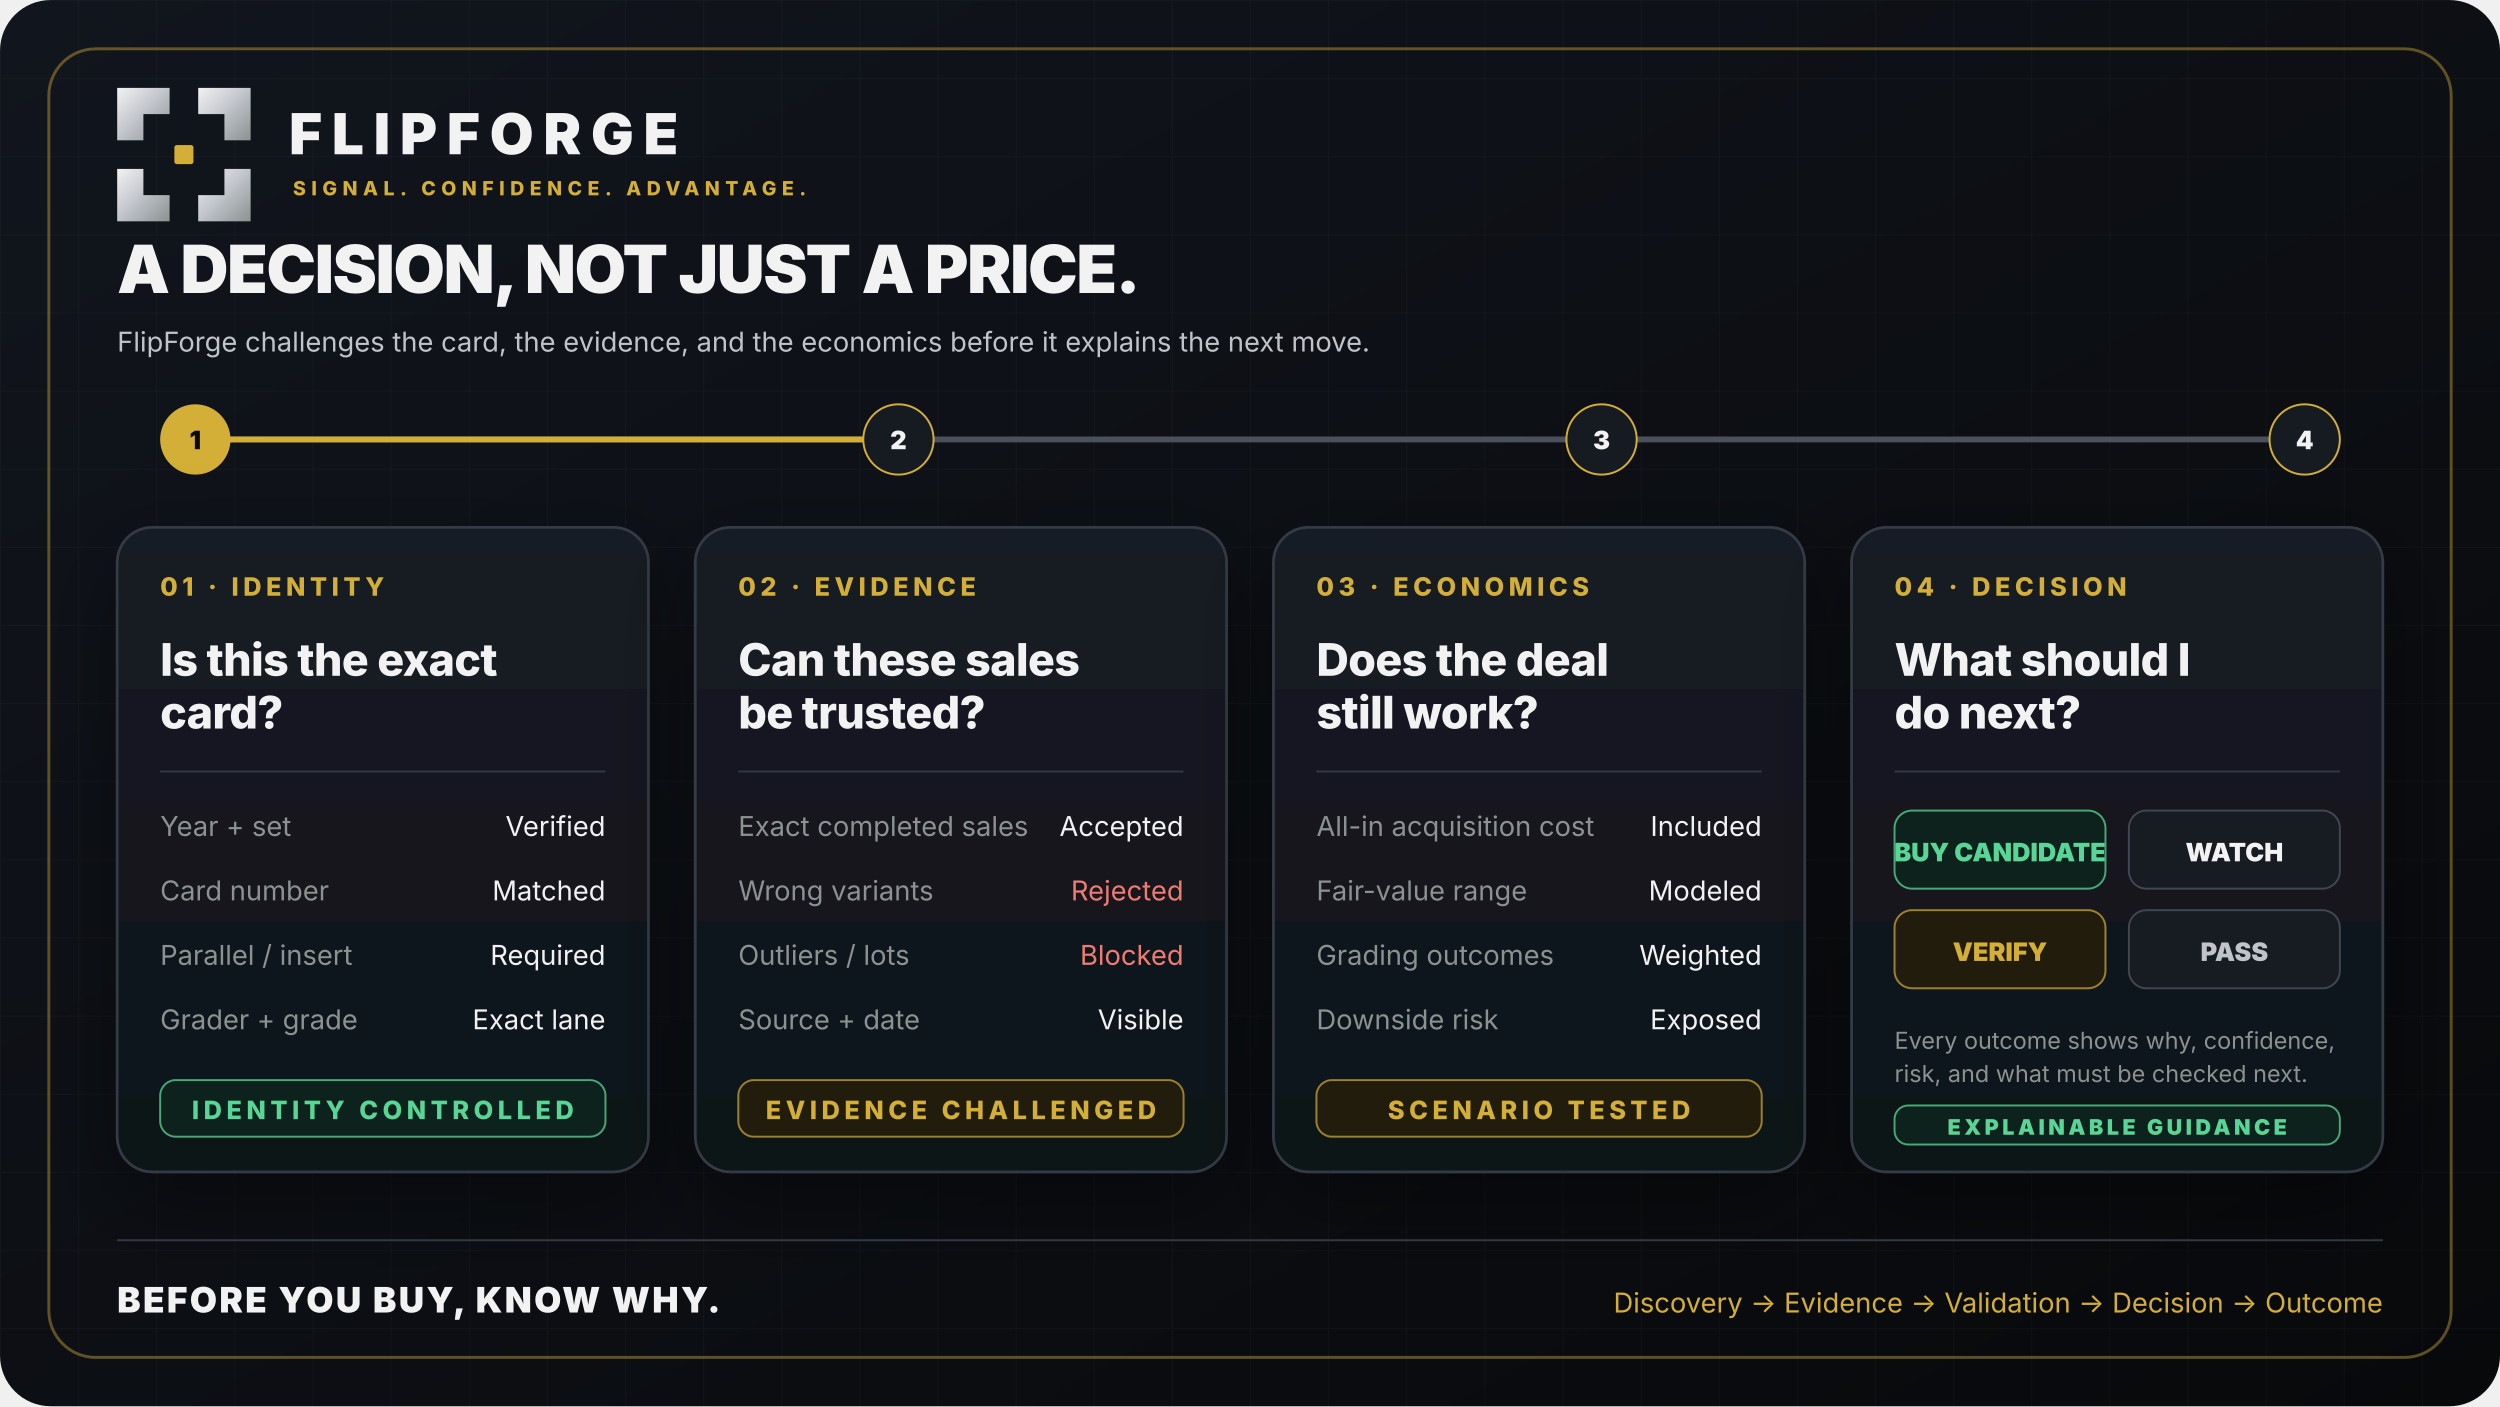
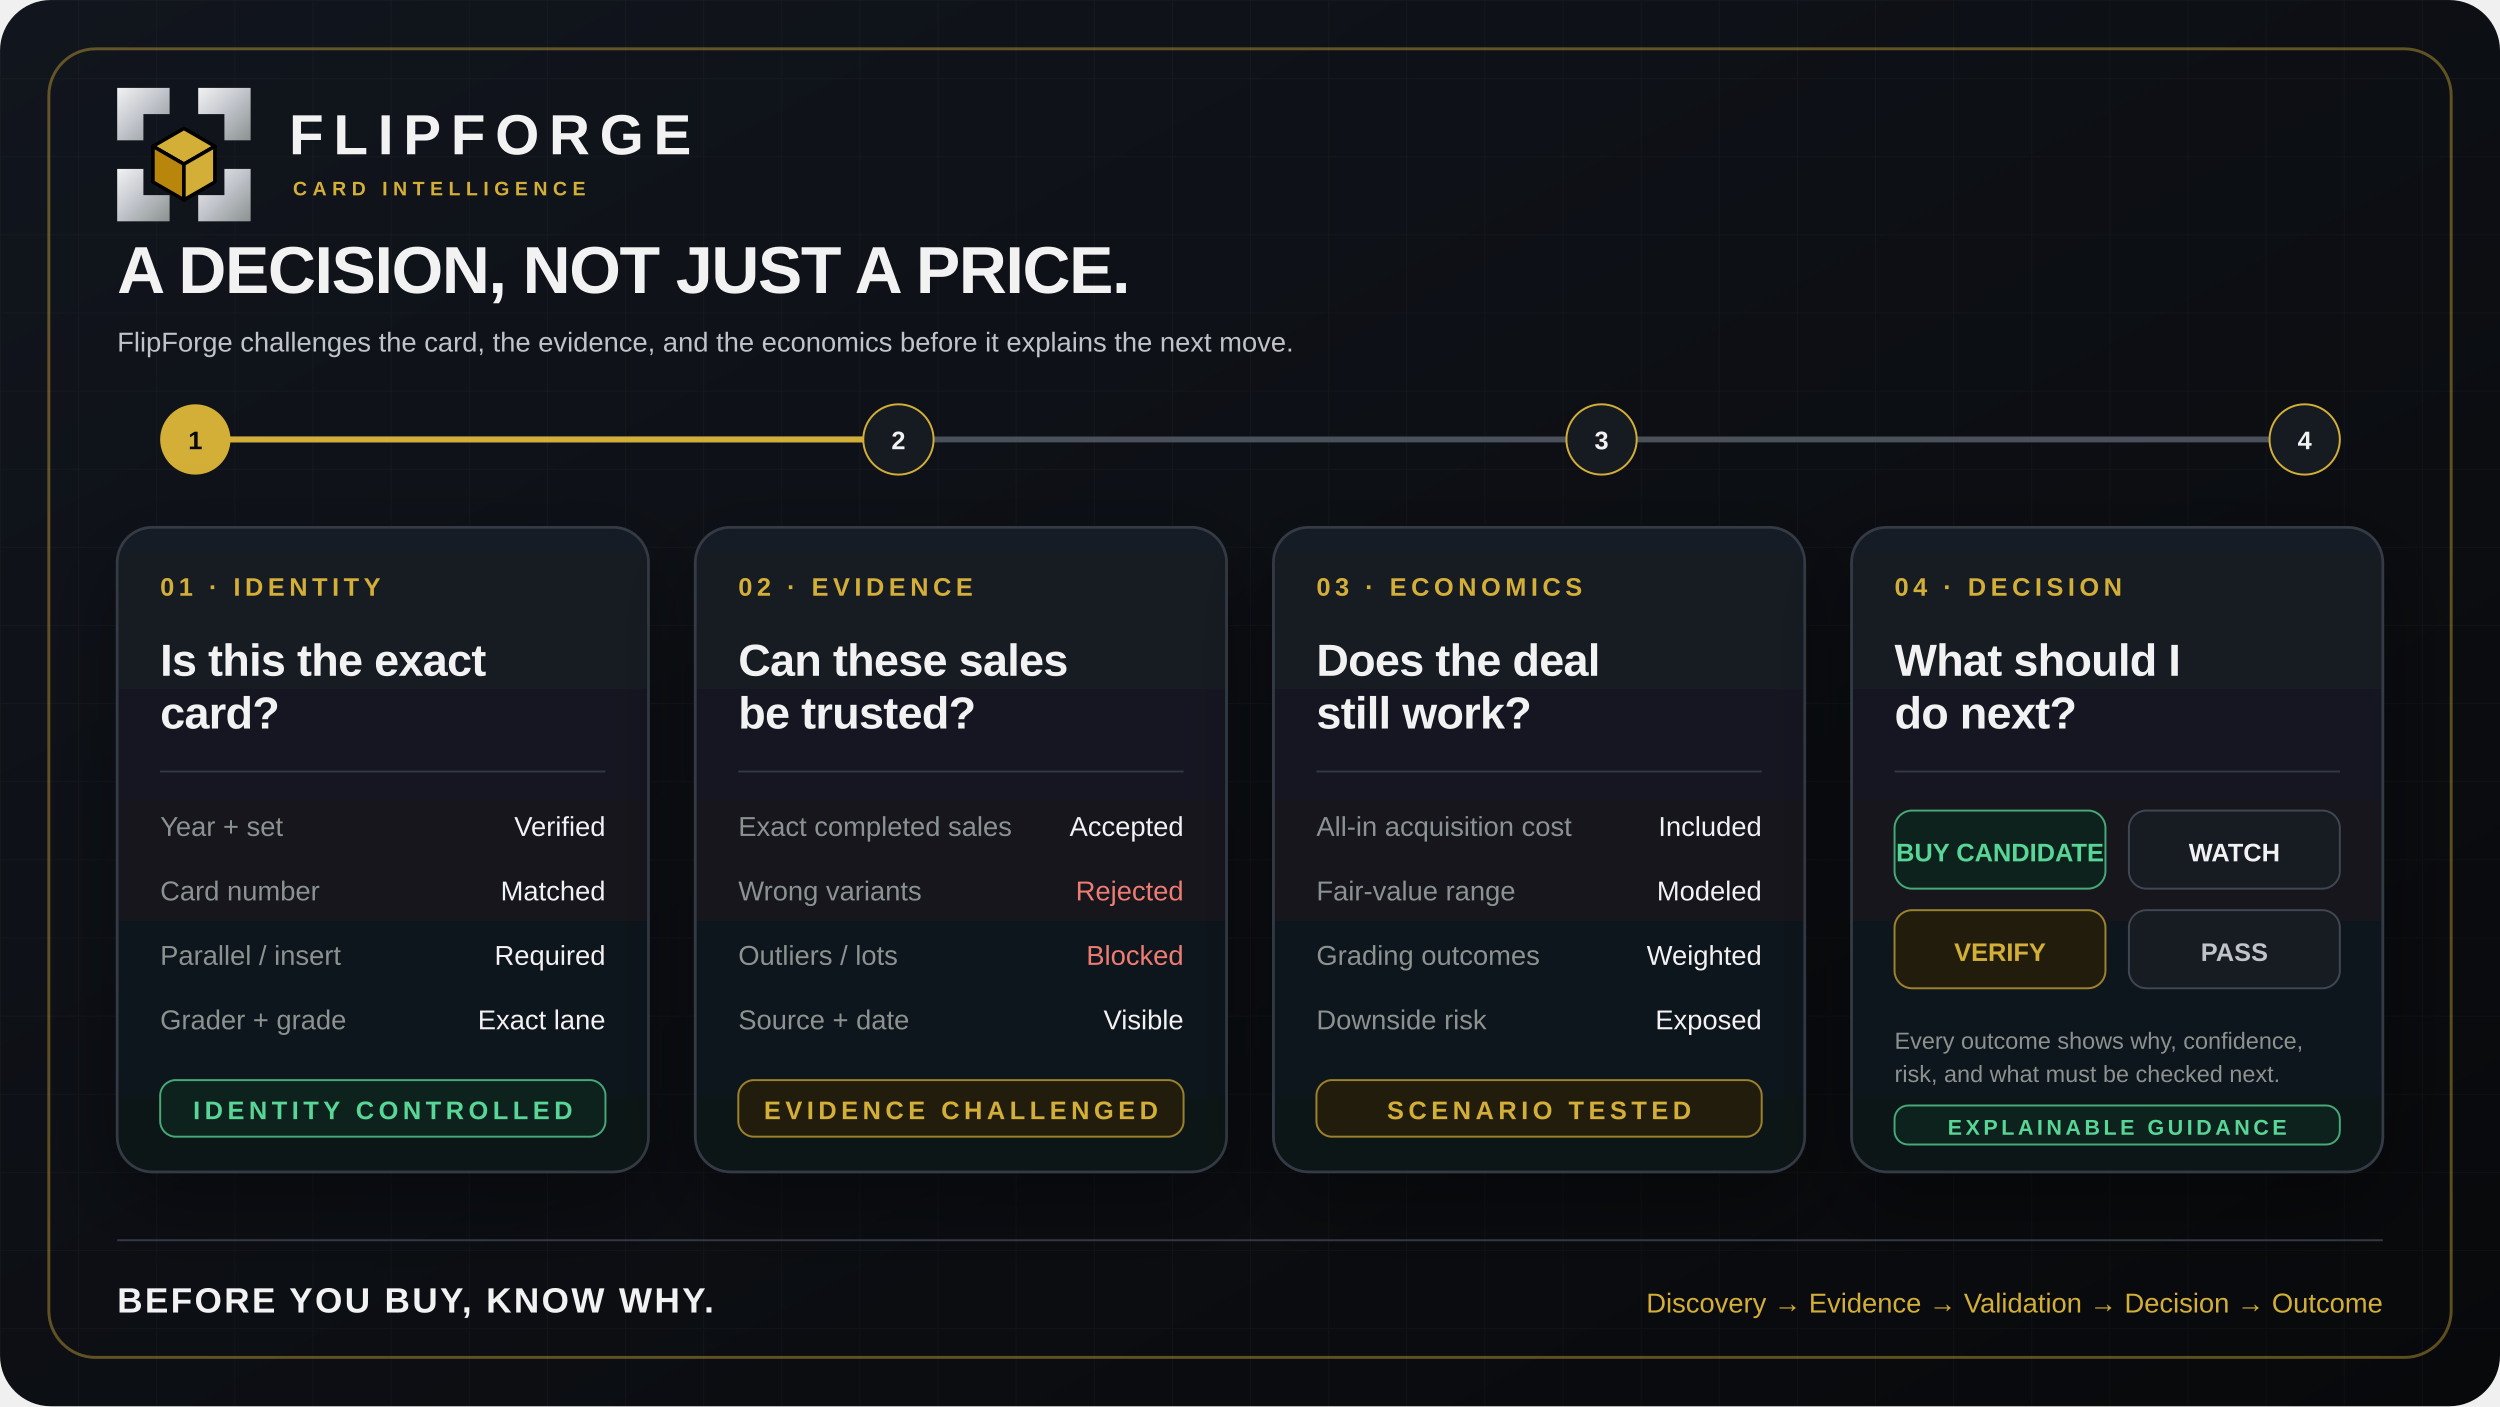
<svg xmlns="http://www.w3.org/2000/svg" width="1280" height="720" viewBox="0 0 1280 720" role="img" aria-labelledby="title desc">
  <defs>
    <linearGradient id="bg" x1="0" y1="0" x2="1" y2="1">
      <stop offset="0" stop-color="#11151d" />
      <stop offset="1" stop-color="#08090b" />
    </linearGradient>
    <linearGradient id="panel" x1="0" y1="0" x2="0" y2="1">
      <stop offset="0" stop-color="#171c25" />
      <stop offset="1" stop-color="#0e1218" />
    </linearGradient>
    <linearGradient id="silver" x1="0" y1="0" x2="1" y2="1">
      <stop offset="0" stop-color="#f2f2f2" />
      <stop offset="0.5" stop-color="#c0c3ca" />
      <stop offset="1" stop-color="#8b928f" />
    </linearGradient>
    <pattern id="grid" width="40" height="40" patternUnits="userSpaceOnUse">
      <path d="M40 0H0V40" fill="none" stroke="#ffffff" stroke-opacity=".025" />
    </pattern>
    <filter id="shadow" x="-20%" y="-20%" width="140%" height="160%">
      <feDropShadow dx="0" dy="16" stdDeviation="22" flood-color="#000" flood-opacity=".4" />
    </filter>
    <style>
-       .font{font-family:Inter,Arial,Helvetica,sans-serif}.silver{fill:#c0c3ca}.white{fill:#f2f2f2}.muted{fill:#8b928f}.gold{fill:#d4af37}.green{fill:#58d697}.label{font-size:13px;font-weight:800;letter-spacing:2.3px}.body{font-size:14px}.small{font-size:12px}.headline{font-size:34px;font-weight:900;letter-spacing:-.7px}.question{font-size:23px;font-weight:800;letter-spacing:-.35px}.wordmark{font-size:29px;font-weight:900;letter-spacing:5px}.tag{font-size:10px;font-weight:800;letter-spacing:2.8px}.panel{fill:url(#panel);stroke:#343a45;stroke-width:1.4}.rule{stroke:#333944;stroke-width:1}.flow{stroke:#4b515b;stroke-width:3}.flowGold{stroke:#d4af37;stroke-width:3}.chip{fill:#151a22;stroke:#414752}.chipGold{fill:#241f10;stroke:#d4af37;stroke-opacity:.7}.chipGreen{fill:#10241a;stroke:#58d697;stroke-opacity:.75}
+       @font-face{font-family:Geist;src:url('../fonts/geist-latin-wght-normal.woff2') format('woff2');font-weight:100 900}.font{font-family:Geist,'Geist Sans',Arial,sans-serif}.silver{fill:#c0c3ca}.white{fill:#f2f2f2}.muted{fill:#8b928f}.gold{fill:#d4af37}.green{fill:#58d697}.label{font-size:13px;font-weight:800;letter-spacing:2.3px}.body{font-size:14px}.small{font-size:12px}.headline{font-size:34px;font-weight:900;letter-spacing:-.7px}.question{font-size:23px;font-weight:800;letter-spacing:-.35px}.wordmark{font-size:29px;font-weight:900;letter-spacing:5px}.tag{font-size:10px;font-weight:800;letter-spacing:2.8px}.panel{fill:url(#panel);stroke:#343a45;stroke-width:1.4}.rule{stroke:#333944;stroke-width:1}.flow{stroke:#4b515b;stroke-width:3}.flowGold{stroke:#d4af37;stroke-width:3}.chip{fill:#151a22;stroke:#414752}.chipGold{fill:#241f10;stroke:#d4af37;stroke-opacity:.7}.chipGreen{fill:#10241a;stroke:#58d697;stroke-opacity:.75}
    </style>
  </defs>
  <rect width="1280" height="720" rx="26" fill="url(#bg)" />
  <rect width="1280" height="720" rx="26" fill="url(#grid)" />
  <rect x="25" y="25" width="1230" height="670" rx="24" fill="none" stroke="#d4af37" stroke-opacity=".42" stroke-width="1.5" />
  <g transform="translate(60 45)">
    <g transform="scale(1.22)">
      <path d="M0 0H22V11H11V22H0Z" fill="url(#silver)" />
      <path d="M34 0H56V22H45V11H34Z" fill="url(#silver)" />
      <path d="M0 34H11V45H22V56H0Z" fill="url(#silver)" />
      <path d="M45 34H56V56H34V45H45Z" fill="url(#silver)" />
-       <rect x="24" y="24" width="8" height="8" rx="1" fill="#d4af37" />
+       <path d="M28 17 41 24.5 28 32 15 24.5Z" fill="#d4af37" stroke="#000" stroke-width="1.5" stroke-linejoin="round" />
+       <path d="M15 24.5 28 32v15L15 39.5Z" fill="#b8860b" stroke="#000" stroke-width="1.5" stroke-linejoin="round" />
+       <path d="M41 24.5 28 32v15l13-7.5Z" fill="#d4af37" stroke="#000" stroke-width="1.5" stroke-linejoin="round" />
    </g>
    <text x="88" y="34" class="font wordmark white">FLIPFORGE</text>
-     <text x="90" y="55" class="font tag gold">SIGNAL. CONFIDENCE. ADVANTAGE.</text>
+     <text x="90" y="55" class="font tag gold">CARD INTELLIGENCE</text>
  </g>
  <g class="font">
    <text x="60" y="150" class="headline white">A DECISION, NOT JUST A PRICE.</text>
    <text x="60" y="180" class="body silver">FlipForge challenges the card, the evidence, and the economics before it explains the next move.</text>
  </g>
  <line x1="100" y1="225" x2="1180" y2="225" class="flow" />
  <line x1="100" y1="225" x2="460" y2="225" class="flowGold" />
  <g class="font" text-anchor="middle">
    <g>
      <circle cx="100" cy="225" r="18" fill="#d4af37" />
      <text x="100" y="230" font-size="13" font-weight="900" fill="#08090b">1</text>
    </g>
    <g>
      <circle cx="460" cy="225" r="18" fill="#161b22" stroke="#d4af37" />
      <text x="460" y="230" font-size="13" font-weight="900" class="white">2</text>
    </g>
    <g>
      <circle cx="820" cy="225" r="18" fill="#161b22" stroke="#d4af37" />
      <text x="820" y="230" font-size="13" font-weight="900" class="white">3</text>
    </g>
    <g>
      <circle cx="1180" cy="225" r="18" fill="#161b22" stroke="#d4af37" />
      <text x="1180" y="230" font-size="13" font-weight="900" class="white">4</text>
    </g>
  </g>
  <g transform="translate(60 270)" filter="url(#shadow)" class="font">
    <rect width="272" height="330" rx="18" class="panel" />
    <text x="22" y="35" class="label gold">01 · IDENTITY</text>
    <text x="22" y="76" class="question white">Is this the exact</text>
    <text x="22" y="103" class="question white">card?</text>
    <line x1="22" y1="125" x2="250" y2="125" class="rule" />
    <g class="body">
      <text x="22" y="158" class="muted">Year + set</text>
      <text x="250" y="158" text-anchor="end" class="white">Verified</text>
      <text x="22" y="191" class="muted">Card number</text>
      <text x="250" y="191" text-anchor="end" class="white">Matched</text>
      <text x="22" y="224" class="muted">Parallel / insert</text>
      <text x="250" y="224" text-anchor="end" class="white">Required</text>
      <text x="22" y="257" class="muted">Grader + grade</text>
      <text x="250" y="257" text-anchor="end" class="white">Exact lane</text>
    </g>
    <rect x="22" y="283" width="228" height="29" rx="8" class="chipGreen" />
    <text x="136" y="303" text-anchor="middle" class="label green">IDENTITY CONTROLLED</text>
  </g>
  <g transform="translate(356 270)" filter="url(#shadow)" class="font">
    <rect width="272" height="330" rx="18" class="panel" />
    <text x="22" y="35" class="label gold">02 · EVIDENCE</text>
    <text x="22" y="76" class="question white">Can these sales</text>
    <text x="22" y="103" class="question white">be trusted?</text>
    <line x1="22" y1="125" x2="250" y2="125" class="rule" />
    <g class="body">
      <text x="22" y="158" class="muted">Exact completed sales</text>
      <text x="250" y="158" text-anchor="end" class="white">Accepted</text>
      <text x="22" y="191" class="muted">Wrong variants</text>
      <text x="250" y="191" text-anchor="end" fill="#ef7b72">Rejected</text>
      <text x="22" y="224" class="muted">Outliers / lots</text>
      <text x="250" y="224" text-anchor="end" fill="#ef7b72">Blocked</text>
      <text x="22" y="257" class="muted">Source + date</text>
      <text x="250" y="257" text-anchor="end" class="white">Visible</text>
    </g>
    <rect x="22" y="283" width="228" height="29" rx="8" class="chipGold" />
    <text x="136" y="303" text-anchor="middle" class="label gold">EVIDENCE CHALLENGED</text>
  </g>
  <g transform="translate(652 270)" filter="url(#shadow)" class="font">
    <rect width="272" height="330" rx="18" class="panel" />
    <text x="22" y="35" class="label gold">03 · ECONOMICS</text>
    <text x="22" y="76" class="question white">Does the deal</text>
    <text x="22" y="103" class="question white">still work?</text>
    <line x1="22" y1="125" x2="250" y2="125" class="rule" />
    <g class="body">
      <text x="22" y="158" class="muted">All-in acquisition cost</text>
      <text x="250" y="158" text-anchor="end" class="white">Included</text>
      <text x="22" y="191" class="muted">Fair-value range</text>
      <text x="250" y="191" text-anchor="end" class="white">Modeled</text>
      <text x="22" y="224" class="muted">Grading outcomes</text>
      <text x="250" y="224" text-anchor="end" class="white">Weighted</text>
      <text x="22" y="257" class="muted">Downside risk</text>
      <text x="250" y="257" text-anchor="end" class="white">Exposed</text>
    </g>
    <rect x="22" y="283" width="228" height="29" rx="8" class="chipGold" />
    <text x="136" y="303" text-anchor="middle" class="label gold">SCENARIO TESTED</text>
  </g>
  <g transform="translate(948 270)" filter="url(#shadow)" class="font">
    <rect width="272" height="330" rx="18" class="panel" />
    <text x="22" y="35" class="label gold">04 · DECISION</text>
    <text x="22" y="76" class="question white">What should I</text>
    <text x="22" y="103" class="question white">do next?</text>
    <line x1="22" y1="125" x2="250" y2="125" class="rule" />
    <g transform="translate(22 145)">
      <rect width="108" height="40" rx="9" class="chipGreen" />
      <text x="54" y="26" text-anchor="middle" font-size="13" font-weight="900" class="green">BUY CANDIDATE</text>
      <rect x="120" width="108" height="40" rx="9" class="chip" />
      <text x="174" y="26" text-anchor="middle" font-size="13" font-weight="900" class="white">WATCH</text>
      <rect y="51" width="108" height="40" rx="9" class="chipGold" />
      <text x="54" y="77" text-anchor="middle" font-size="13" font-weight="900" class="gold">VERIFY</text>
      <rect x="120" y="51" width="108" height="40" rx="9" class="chip" />
      <text x="174" y="77" text-anchor="middle" font-size="13" font-weight="900" class="silver">PASS</text>
    </g>
    <text x="22" y="267" class="small muted">Every outcome shows why, confidence,</text>
    <text x="22" y="284" class="small muted">risk, and what must be checked next.</text>
    <rect x="22" y="296" width="228" height="20" rx="7" class="chipGreen" />
    <text x="136" y="311" text-anchor="middle" font-size="11" font-weight="900" letter-spacing="1.8" class="green">EXPLAINABLE GUIDANCE</text>
  </g>
  <g class="font">
    <line x1="60" y1="635" x2="1220" y2="635" class="rule" />
    <text x="60" y="672" font-size="18" font-weight="900" letter-spacing="1.2" class="white">BEFORE YOU BUY, KNOW WHY.</text>
    <text x="1220" y="672" text-anchor="end" class="body gold">Discovery → Evidence → Validation → Decision → Outcome</text>
  </g>
</svg>
